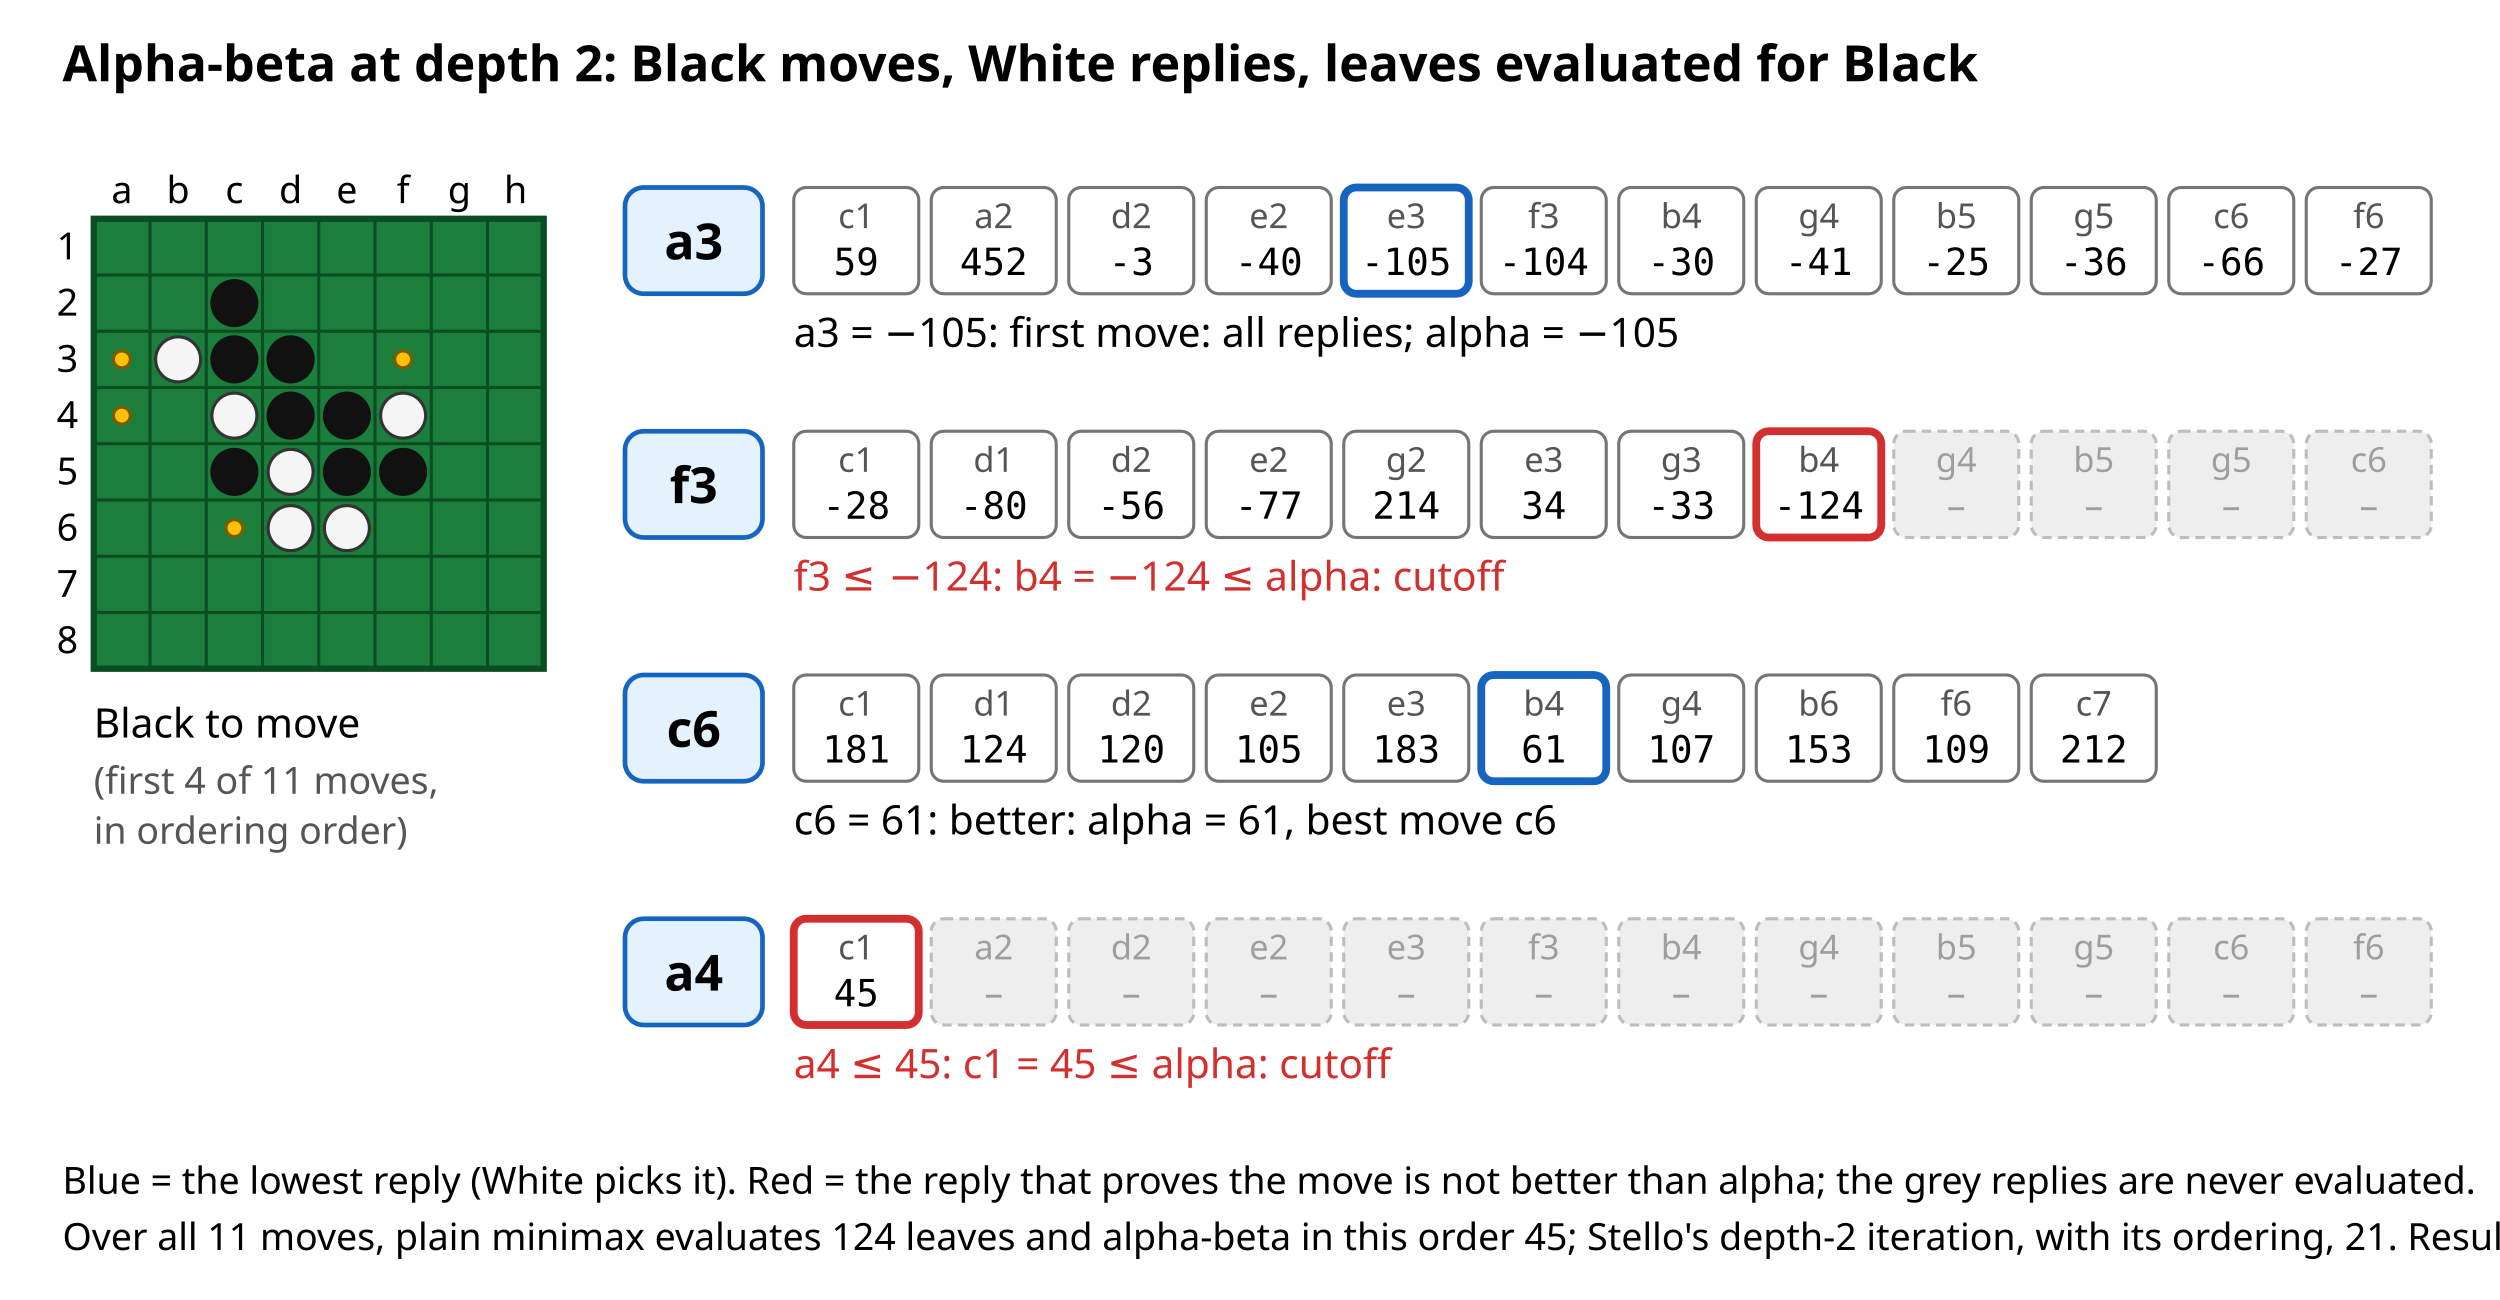
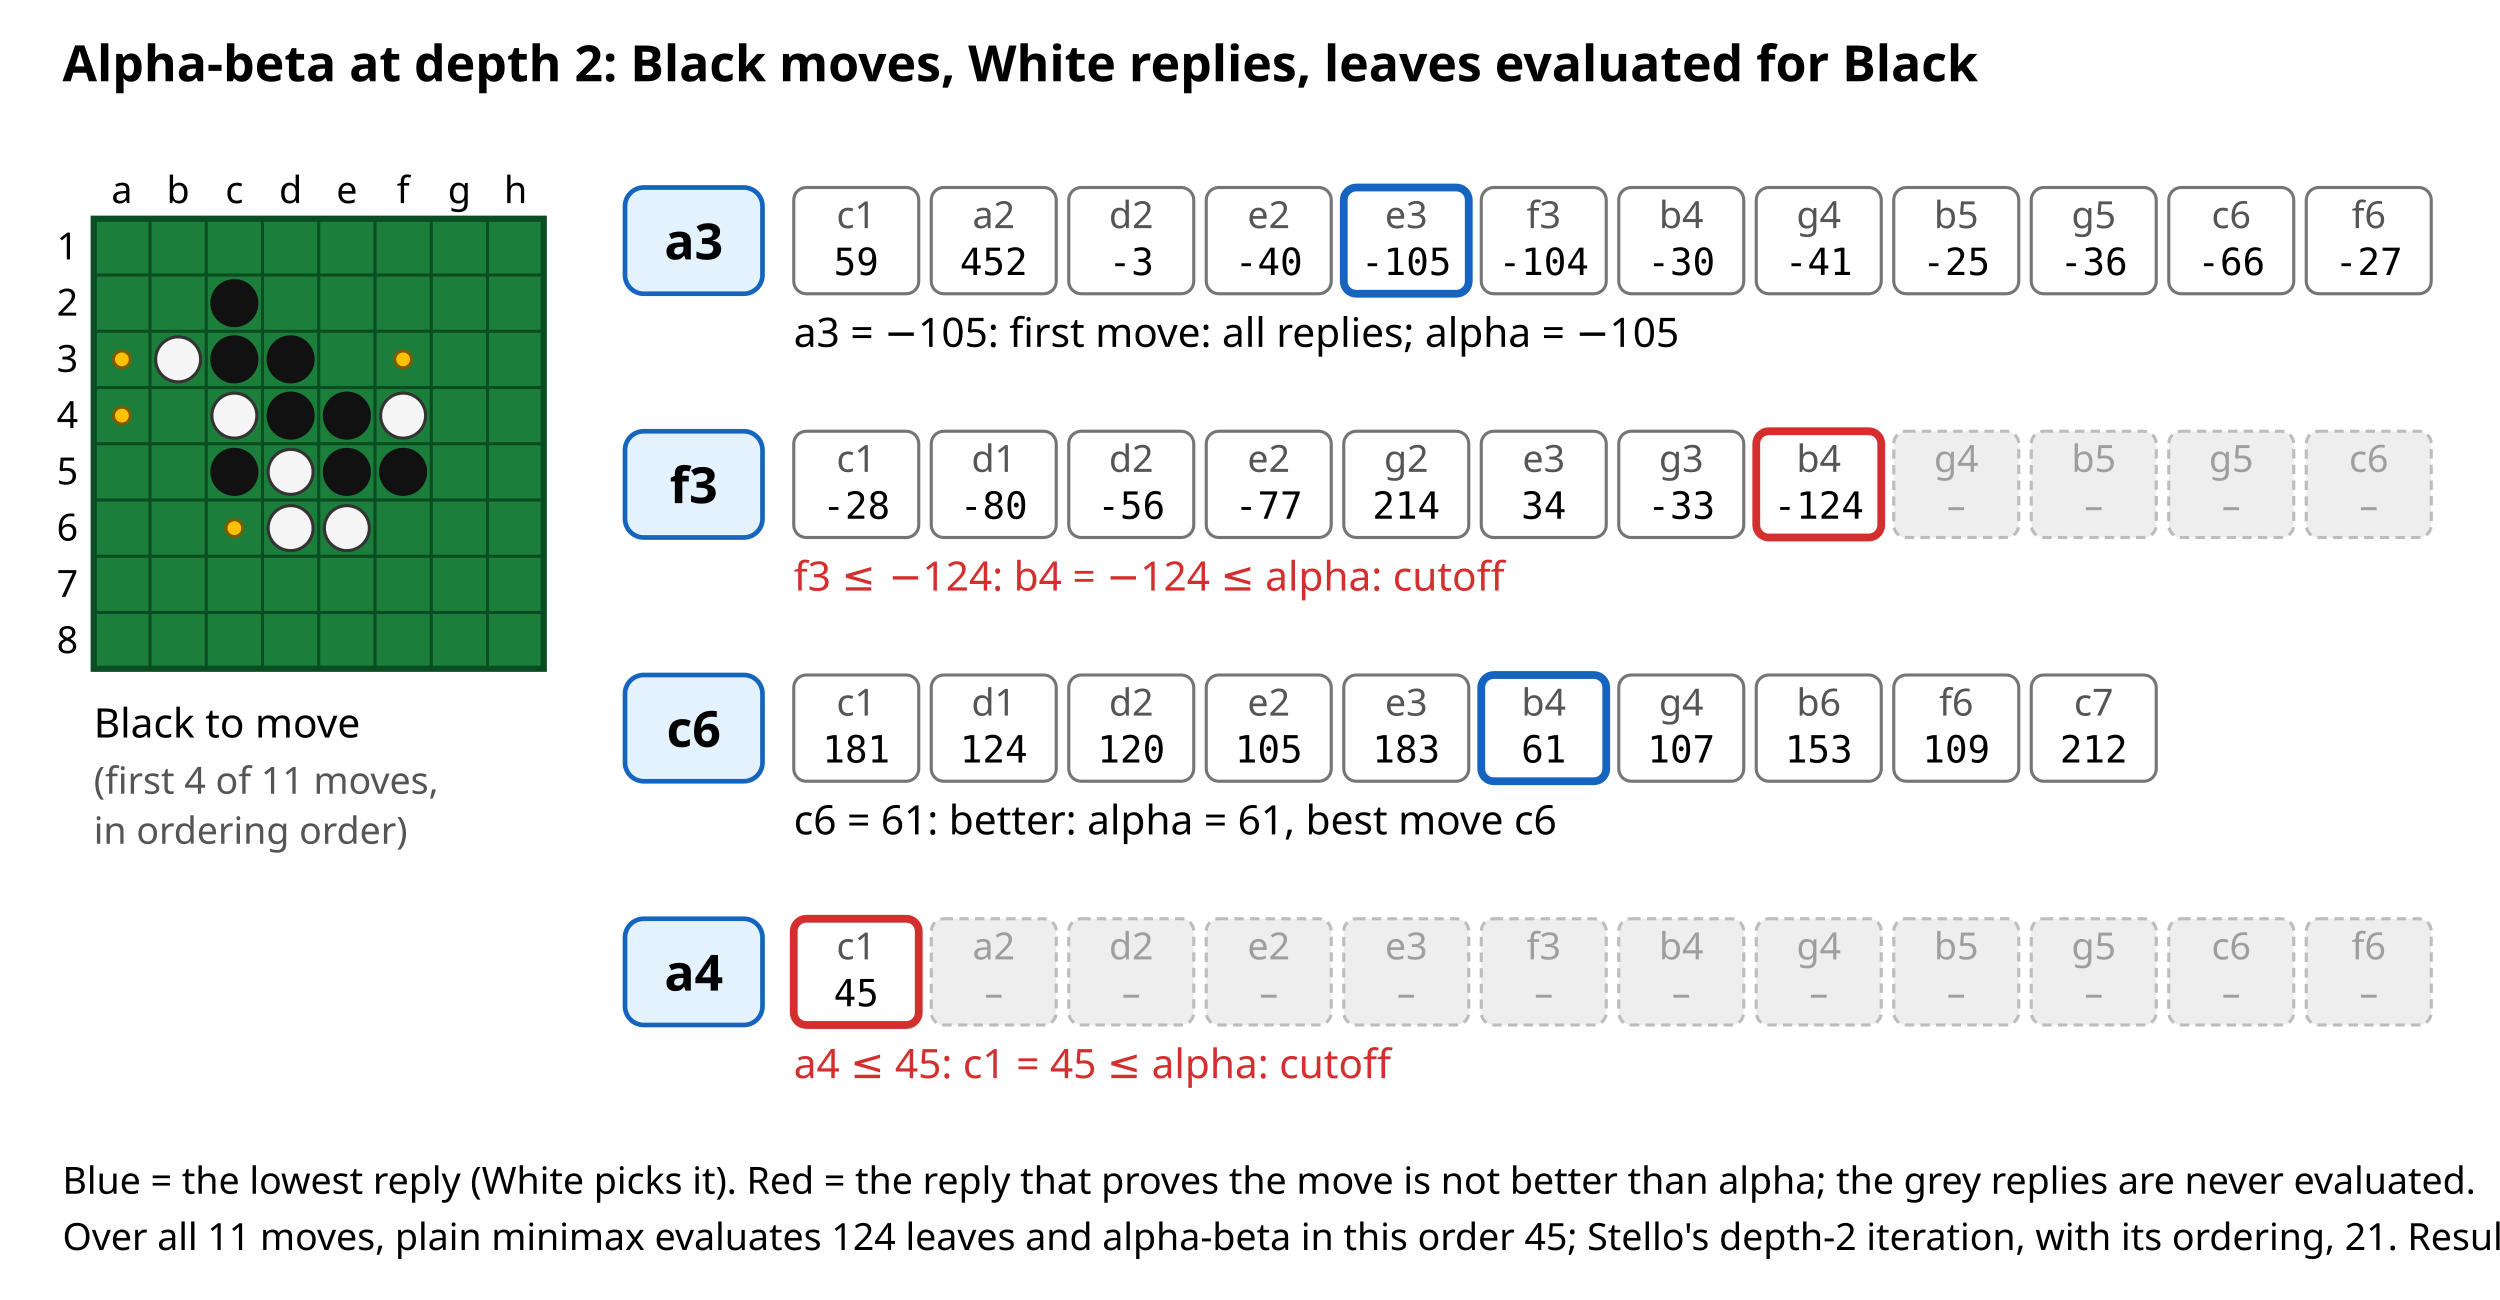
<svg xmlns="http://www.w3.org/2000/svg" viewBox="0 0 800 416" width="800" height="416" font-family="sans-serif">
  <rect x="0" y="0" width="800" height="416" fill="#FFFFFF" />
  <text x="20" y="26" font-size="16" font-weight="bold" fill="#000000">Alpha-beta at depth 2: Black moves, White replies, leaves evaluated for Black</text>
  <text x="39" y="65" font-size="12" text-anchor="middle" fill="#000000">a</text>
  <text x="25" y="83" font-size="12" text-anchor="end" fill="#000000">1</text>
  <text x="57" y="65" font-size="12" text-anchor="middle" fill="#000000">b</text>
  <text x="25" y="101" font-size="12" text-anchor="end" fill="#000000">2</text>
  <text x="75" y="65" font-size="12" text-anchor="middle" fill="#000000">c</text>
  <text x="25" y="119" font-size="12" text-anchor="end" fill="#000000">3</text>
  <text x="93" y="65" font-size="12" text-anchor="middle" fill="#000000">d</text>
  <text x="25" y="137" font-size="12" text-anchor="end" fill="#000000">4</text>
  <text x="111" y="65" font-size="12" text-anchor="middle" fill="#000000">e</text>
  <text x="25" y="155" font-size="12" text-anchor="end" fill="#000000">5</text>
  <text x="129" y="65" font-size="12" text-anchor="middle" fill="#000000">f</text>
  <text x="25" y="173" font-size="12" text-anchor="end" fill="#000000">6</text>
  <text x="147" y="65" font-size="12" text-anchor="middle" fill="#000000">g</text>
  <text x="25" y="191" font-size="12" text-anchor="end" fill="#000000">7</text>
  <text x="165" y="65" font-size="12" text-anchor="middle" fill="#000000">h</text>
  <text x="25" y="209" font-size="12" text-anchor="end" fill="#000000">8</text>
  <rect x="30" y="70" width="144" height="144" fill="#1B7F3B" stroke="#0B4D22" stroke-width="2" />
  <line x1="48" y1="70" x2="48" y2="214" stroke="#0B4D22" stroke-width="1" />
  <line x1="30" y1="88" x2="174" y2="88" stroke="#0B4D22" stroke-width="1" />
  <line x1="66" y1="70" x2="66" y2="214" stroke="#0B4D22" stroke-width="1" />
  <line x1="30" y1="106" x2="174" y2="106" stroke="#0B4D22" stroke-width="1" />
  <line x1="84" y1="70" x2="84" y2="214" stroke="#0B4D22" stroke-width="1" />
  <line x1="30" y1="124" x2="174" y2="124" stroke="#0B4D22" stroke-width="1" />
  <line x1="102" y1="70" x2="102" y2="214" stroke="#0B4D22" stroke-width="1" />
  <line x1="30" y1="142" x2="174" y2="142" stroke="#0B4D22" stroke-width="1" />
  <line x1="120" y1="70" x2="120" y2="214" stroke="#0B4D22" stroke-width="1" />
  <line x1="30" y1="160" x2="174" y2="160" stroke="#0B4D22" stroke-width="1" />
  <line x1="138" y1="70" x2="138" y2="214" stroke="#0B4D22" stroke-width="1" />
  <line x1="30" y1="178" x2="174" y2="178" stroke="#0B4D22" stroke-width="1" />
  <line x1="156" y1="70" x2="156" y2="214" stroke="#0B4D22" stroke-width="1" />
  <line x1="30" y1="196" x2="174" y2="196" stroke="#0B4D22" stroke-width="1" />
  <circle cx="75" cy="97" r="7.2" fill="#111111" stroke="#111111" stroke-width="1" />
  <circle cx="57" cy="115" r="7.2" fill="#F5F5F5" stroke="#333333" stroke-width="1" />
  <circle cx="75" cy="115" r="7.2" fill="#111111" stroke="#111111" stroke-width="1" />
  <circle cx="93" cy="115" r="7.2" fill="#111111" stroke="#111111" stroke-width="1" />
  <circle cx="75" cy="133" r="7.2" fill="#F5F5F5" stroke="#333333" stroke-width="1" />
  <circle cx="93" cy="133" r="7.2" fill="#111111" stroke="#111111" stroke-width="1" />
  <circle cx="111" cy="133" r="7.2" fill="#111111" stroke="#111111" stroke-width="1" />
  <circle cx="129" cy="133" r="7.2" fill="#F5F5F5" stroke="#333333" stroke-width="1" />
  <circle cx="75" cy="151" r="7.2" fill="#111111" stroke="#111111" stroke-width="1" />
  <circle cx="93" cy="151" r="7.2" fill="#F5F5F5" stroke="#333333" stroke-width="1" />
  <circle cx="111" cy="151" r="7.2" fill="#111111" stroke="#111111" stroke-width="1" />
  <circle cx="129" cy="151" r="7.2" fill="#111111" stroke="#111111" stroke-width="1" />
  <circle cx="93" cy="169" r="7.2" fill="#F5F5F5" stroke="#333333" stroke-width="1" />
  <circle cx="111" cy="169" r="7.2" fill="#F5F5F5" stroke="#333333" stroke-width="1" />
  <circle cx="39" cy="115" r="2.7" fill="#FFC107" stroke="#7A5C00" stroke-width="1" />
  <circle cx="129" cy="115" r="2.7" fill="#FFC107" stroke="#7A5C00" stroke-width="1" />
  <circle cx="75" cy="169" r="2.7" fill="#FFC107" stroke="#7A5C00" stroke-width="1" />
  <circle cx="39" cy="133" r="2.7" fill="#FFC107" stroke="#7A5C00" stroke-width="1" />
  <text x="30" y="236" font-size="13" fill="#000000">Black to move</text>
  <text x="30" y="254" font-size="12" fill="#555555">(first 4 of 11 moves,</text>
  <text x="30" y="270" font-size="12" fill="#555555">in ordering order)</text>
  <rect x="200" y="60" width="44" height="34" fill="#E3F2FD" stroke="#1565C0" stroke-width="1.5" rx="6" />
  <text x="222" y="83" font-size="16" text-anchor="middle" font-weight="bold" fill="#000000">a3</text>
  <rect x="254" y="60" width="40" height="34" fill="#FFFFFF" stroke="#757575" stroke-width="1" rx="4" />
-   <text x="274" y="73" font-size="11" text-anchor="middle" fill="#555555">c1</text>
+   <text x="274" y="73" font-size="12" text-anchor="middle" fill="#555555">c1</text>
  <text x="274" y="88" font-size="12" text-anchor="middle" font-family="monospace" fill="#000000">59</text>
  <rect x="298" y="60" width="40" height="34" fill="#FFFFFF" stroke="#757575" stroke-width="1" rx="4" />
-   <text x="318" y="73" font-size="11" text-anchor="middle" fill="#555555">a2</text>
+   <text x="318" y="73" font-size="12" text-anchor="middle" fill="#555555">a2</text>
  <text x="318" y="88" font-size="12" text-anchor="middle" font-family="monospace" fill="#000000">452</text>
  <rect x="342" y="60" width="40" height="34" fill="#FFFFFF" stroke="#757575" stroke-width="1" rx="4" />
-   <text x="362" y="73" font-size="11" text-anchor="middle" fill="#555555">d2</text>
+   <text x="362" y="73" font-size="12" text-anchor="middle" fill="#555555">d2</text>
  <text x="362" y="88" font-size="12" text-anchor="middle" font-family="monospace" fill="#000000">-3</text>
  <rect x="386" y="60" width="40" height="34" fill="#FFFFFF" stroke="#757575" stroke-width="1" rx="4" />
-   <text x="406" y="73" font-size="11" text-anchor="middle" fill="#555555">e2</text>
+   <text x="406" y="73" font-size="12" text-anchor="middle" fill="#555555">e2</text>
  <text x="406" y="88" font-size="12" text-anchor="middle" font-family="monospace" fill="#000000">-40</text>
  <rect x="430" y="60" width="40" height="34" fill="#FFFFFF" stroke="#1565C0" stroke-width="2.5" rx="4" />
-   <text x="450" y="73" font-size="11" text-anchor="middle" fill="#555555">e3</text>
+   <text x="450" y="73" font-size="12" text-anchor="middle" fill="#555555">e3</text>
  <text x="450" y="88" font-size="12" text-anchor="middle" font-family="monospace" fill="#000000">-105</text>
  <rect x="474" y="60" width="40" height="34" fill="#FFFFFF" stroke="#757575" stroke-width="1" rx="4" />
-   <text x="494" y="73" font-size="11" text-anchor="middle" fill="#555555">f3</text>
+   <text x="494" y="73" font-size="12" text-anchor="middle" fill="#555555">f3</text>
  <text x="494" y="88" font-size="12" text-anchor="middle" font-family="monospace" fill="#000000">-104</text>
  <rect x="518" y="60" width="40" height="34" fill="#FFFFFF" stroke="#757575" stroke-width="1" rx="4" />
-   <text x="538" y="73" font-size="11" text-anchor="middle" fill="#555555">b4</text>
+   <text x="538" y="73" font-size="12" text-anchor="middle" fill="#555555">b4</text>
  <text x="538" y="88" font-size="12" text-anchor="middle" font-family="monospace" fill="#000000">-30</text>
  <rect x="562" y="60" width="40" height="34" fill="#FFFFFF" stroke="#757575" stroke-width="1" rx="4" />
-   <text x="582" y="73" font-size="11" text-anchor="middle" fill="#555555">g4</text>
+   <text x="582" y="73" font-size="12" text-anchor="middle" fill="#555555">g4</text>
  <text x="582" y="88" font-size="12" text-anchor="middle" font-family="monospace" fill="#000000">-41</text>
  <rect x="606" y="60" width="40" height="34" fill="#FFFFFF" stroke="#757575" stroke-width="1" rx="4" />
-   <text x="626" y="73" font-size="11" text-anchor="middle" fill="#555555">b5</text>
+   <text x="626" y="73" font-size="12" text-anchor="middle" fill="#555555">b5</text>
  <text x="626" y="88" font-size="12" text-anchor="middle" font-family="monospace" fill="#000000">-25</text>
  <rect x="650" y="60" width="40" height="34" fill="#FFFFFF" stroke="#757575" stroke-width="1" rx="4" />
-   <text x="670" y="73" font-size="11" text-anchor="middle" fill="#555555">g5</text>
+   <text x="670" y="73" font-size="12" text-anchor="middle" fill="#555555">g5</text>
  <text x="670" y="88" font-size="12" text-anchor="middle" font-family="monospace" fill="#000000">-36</text>
  <rect x="694" y="60" width="40" height="34" fill="#FFFFFF" stroke="#757575" stroke-width="1" rx="4" />
-   <text x="714" y="73" font-size="11" text-anchor="middle" fill="#555555">c6</text>
+   <text x="714" y="73" font-size="12" text-anchor="middle" fill="#555555">c6</text>
  <text x="714" y="88" font-size="12" text-anchor="middle" font-family="monospace" fill="#000000">-66</text>
  <rect x="738" y="60" width="40" height="34" fill="#FFFFFF" stroke="#757575" stroke-width="1" rx="4" />
-   <text x="758" y="73" font-size="11" text-anchor="middle" fill="#555555">f6</text>
+   <text x="758" y="73" font-size="12" text-anchor="middle" fill="#555555">f6</text>
  <text x="758" y="88" font-size="12" text-anchor="middle" font-family="monospace" fill="#000000">-27</text>
  <text x="254" y="111" font-size="13" fill="#000000">a3 = −105: first move: all replies; alpha = −105</text>
  <rect x="200" y="138" width="44" height="34" fill="#E3F2FD" stroke="#1565C0" stroke-width="1.5" rx="6" />
  <text x="222" y="161" font-size="16" text-anchor="middle" font-weight="bold" fill="#000000">f3</text>
  <rect x="254" y="138" width="40" height="34" fill="#FFFFFF" stroke="#757575" stroke-width="1" rx="4" />
-   <text x="274" y="151" font-size="11" text-anchor="middle" fill="#555555">c1</text>
+   <text x="274" y="151" font-size="12" text-anchor="middle" fill="#555555">c1</text>
  <text x="274" y="166" font-size="12" text-anchor="middle" font-family="monospace" fill="#000000">-28</text>
  <rect x="298" y="138" width="40" height="34" fill="#FFFFFF" stroke="#757575" stroke-width="1" rx="4" />
-   <text x="318" y="151" font-size="11" text-anchor="middle" fill="#555555">d1</text>
+   <text x="318" y="151" font-size="12" text-anchor="middle" fill="#555555">d1</text>
  <text x="318" y="166" font-size="12" text-anchor="middle" font-family="monospace" fill="#000000">-80</text>
  <rect x="342" y="138" width="40" height="34" fill="#FFFFFF" stroke="#757575" stroke-width="1" rx="4" />
-   <text x="362" y="151" font-size="11" text-anchor="middle" fill="#555555">d2</text>
+   <text x="362" y="151" font-size="12" text-anchor="middle" fill="#555555">d2</text>
  <text x="362" y="166" font-size="12" text-anchor="middle" font-family="monospace" fill="#000000">-56</text>
  <rect x="386" y="138" width="40" height="34" fill="#FFFFFF" stroke="#757575" stroke-width="1" rx="4" />
-   <text x="406" y="151" font-size="11" text-anchor="middle" fill="#555555">e2</text>
+   <text x="406" y="151" font-size="12" text-anchor="middle" fill="#555555">e2</text>
  <text x="406" y="166" font-size="12" text-anchor="middle" font-family="monospace" fill="#000000">-77</text>
  <rect x="430" y="138" width="40" height="34" fill="#FFFFFF" stroke="#757575" stroke-width="1" rx="4" />
-   <text x="450" y="151" font-size="11" text-anchor="middle" fill="#555555">g2</text>
+   <text x="450" y="151" font-size="12" text-anchor="middle" fill="#555555">g2</text>
  <text x="450" y="166" font-size="12" text-anchor="middle" font-family="monospace" fill="#000000">214</text>
  <rect x="474" y="138" width="40" height="34" fill="#FFFFFF" stroke="#757575" stroke-width="1" rx="4" />
-   <text x="494" y="151" font-size="11" text-anchor="middle" fill="#555555">e3</text>
+   <text x="494" y="151" font-size="12" text-anchor="middle" fill="#555555">e3</text>
  <text x="494" y="166" font-size="12" text-anchor="middle" font-family="monospace" fill="#000000">34</text>
  <rect x="518" y="138" width="40" height="34" fill="#FFFFFF" stroke="#757575" stroke-width="1" rx="4" />
-   <text x="538" y="151" font-size="11" text-anchor="middle" fill="#555555">g3</text>
+   <text x="538" y="151" font-size="12" text-anchor="middle" fill="#555555">g3</text>
  <text x="538" y="166" font-size="12" text-anchor="middle" font-family="monospace" fill="#000000">-33</text>
  <rect x="562" y="138" width="40" height="34" fill="#FFFFFF" stroke="#D32F2F" stroke-width="2.5" rx="4" />
-   <text x="582" y="151" font-size="11" text-anchor="middle" fill="#555555">b4</text>
+   <text x="582" y="151" font-size="12" text-anchor="middle" fill="#555555">b4</text>
  <text x="582" y="166" font-size="12" text-anchor="middle" font-family="monospace" fill="#000000">-124</text>
  <rect x="606" y="138" width="40" height="34" fill="#EEEEEE" stroke="#BDBDBD" stroke-width="1" rx="4" stroke-dasharray="3 2" />
-   <text x="626" y="151" font-size="11" text-anchor="middle" fill="#9E9E9E">g4</text>
+   <text x="626" y="151" font-size="12" text-anchor="middle" fill="#9E9E9E">g4</text>
  <text x="626" y="166" font-size="12" text-anchor="middle" fill="#9E9E9E">–</text>
  <rect x="650" y="138" width="40" height="34" fill="#EEEEEE" stroke="#BDBDBD" stroke-width="1" rx="4" stroke-dasharray="3 2" />
-   <text x="670" y="151" font-size="11" text-anchor="middle" fill="#9E9E9E">b5</text>
+   <text x="670" y="151" font-size="12" text-anchor="middle" fill="#9E9E9E">b5</text>
  <text x="670" y="166" font-size="12" text-anchor="middle" fill="#9E9E9E">–</text>
  <rect x="694" y="138" width="40" height="34" fill="#EEEEEE" stroke="#BDBDBD" stroke-width="1" rx="4" stroke-dasharray="3 2" />
-   <text x="714" y="151" font-size="11" text-anchor="middle" fill="#9E9E9E">g5</text>
+   <text x="714" y="151" font-size="12" text-anchor="middle" fill="#9E9E9E">g5</text>
  <text x="714" y="166" font-size="12" text-anchor="middle" fill="#9E9E9E">–</text>
  <rect x="738" y="138" width="40" height="34" fill="#EEEEEE" stroke="#BDBDBD" stroke-width="1" rx="4" stroke-dasharray="3 2" />
-   <text x="758" y="151" font-size="11" text-anchor="middle" fill="#9E9E9E">c6</text>
+   <text x="758" y="151" font-size="12" text-anchor="middle" fill="#9E9E9E">c6</text>
  <text x="758" y="166" font-size="12" text-anchor="middle" fill="#9E9E9E">–</text>
  <text x="254" y="189" font-size="13" fill="#D32F2F">f3 ≤ −124: b4 = −124 ≤ alpha: cutoff</text>
  <rect x="200" y="216" width="44" height="34" fill="#E3F2FD" stroke="#1565C0" stroke-width="1.5" rx="6" />
  <text x="222" y="239" font-size="16" text-anchor="middle" font-weight="bold" fill="#000000">c6</text>
  <rect x="254" y="216" width="40" height="34" fill="#FFFFFF" stroke="#757575" stroke-width="1" rx="4" />
-   <text x="274" y="229" font-size="11" text-anchor="middle" fill="#555555">c1</text>
+   <text x="274" y="229" font-size="12" text-anchor="middle" fill="#555555">c1</text>
  <text x="274" y="244" font-size="12" text-anchor="middle" font-family="monospace" fill="#000000">181</text>
  <rect x="298" y="216" width="40" height="34" fill="#FFFFFF" stroke="#757575" stroke-width="1" rx="4" />
-   <text x="318" y="229" font-size="11" text-anchor="middle" fill="#555555">d1</text>
+   <text x="318" y="229" font-size="12" text-anchor="middle" fill="#555555">d1</text>
  <text x="318" y="244" font-size="12" text-anchor="middle" font-family="monospace" fill="#000000">124</text>
  <rect x="342" y="216" width="40" height="34" fill="#FFFFFF" stroke="#757575" stroke-width="1" rx="4" />
-   <text x="362" y="229" font-size="11" text-anchor="middle" fill="#555555">d2</text>
+   <text x="362" y="229" font-size="12" text-anchor="middle" fill="#555555">d2</text>
  <text x="362" y="244" font-size="12" text-anchor="middle" font-family="monospace" fill="#000000">120</text>
  <rect x="386" y="216" width="40" height="34" fill="#FFFFFF" stroke="#757575" stroke-width="1" rx="4" />
-   <text x="406" y="229" font-size="11" text-anchor="middle" fill="#555555">e2</text>
+   <text x="406" y="229" font-size="12" text-anchor="middle" fill="#555555">e2</text>
  <text x="406" y="244" font-size="12" text-anchor="middle" font-family="monospace" fill="#000000">105</text>
  <rect x="430" y="216" width="40" height="34" fill="#FFFFFF" stroke="#757575" stroke-width="1" rx="4" />
-   <text x="450" y="229" font-size="11" text-anchor="middle" fill="#555555">e3</text>
+   <text x="450" y="229" font-size="12" text-anchor="middle" fill="#555555">e3</text>
  <text x="450" y="244" font-size="12" text-anchor="middle" font-family="monospace" fill="#000000">183</text>
  <rect x="474" y="216" width="40" height="34" fill="#FFFFFF" stroke="#1565C0" stroke-width="2.5" rx="4" />
-   <text x="494" y="229" font-size="11" text-anchor="middle" fill="#555555">b4</text>
+   <text x="494" y="229" font-size="12" text-anchor="middle" fill="#555555">b4</text>
  <text x="494" y="244" font-size="12" text-anchor="middle" font-family="monospace" fill="#000000">61</text>
  <rect x="518" y="216" width="40" height="34" fill="#FFFFFF" stroke="#757575" stroke-width="1" rx="4" />
-   <text x="538" y="229" font-size="11" text-anchor="middle" fill="#555555">g4</text>
+   <text x="538" y="229" font-size="12" text-anchor="middle" fill="#555555">g4</text>
  <text x="538" y="244" font-size="12" text-anchor="middle" font-family="monospace" fill="#000000">107</text>
  <rect x="562" y="216" width="40" height="34" fill="#FFFFFF" stroke="#757575" stroke-width="1" rx="4" />
-   <text x="582" y="229" font-size="11" text-anchor="middle" fill="#555555">b6</text>
+   <text x="582" y="229" font-size="12" text-anchor="middle" fill="#555555">b6</text>
  <text x="582" y="244" font-size="12" text-anchor="middle" font-family="monospace" fill="#000000">153</text>
  <rect x="606" y="216" width="40" height="34" fill="#FFFFFF" stroke="#757575" stroke-width="1" rx="4" />
-   <text x="626" y="229" font-size="11" text-anchor="middle" fill="#555555">f6</text>
+   <text x="626" y="229" font-size="12" text-anchor="middle" fill="#555555">f6</text>
  <text x="626" y="244" font-size="12" text-anchor="middle" font-family="monospace" fill="#000000">109</text>
  <rect x="650" y="216" width="40" height="34" fill="#FFFFFF" stroke="#757575" stroke-width="1" rx="4" />
-   <text x="670" y="229" font-size="11" text-anchor="middle" fill="#555555">c7</text>
+   <text x="670" y="229" font-size="12" text-anchor="middle" fill="#555555">c7</text>
  <text x="670" y="244" font-size="12" text-anchor="middle" font-family="monospace" fill="#000000">212</text>
  <text x="254" y="267" font-size="13" fill="#000000">c6 = 61: better: alpha = 61, best move c6</text>
  <rect x="200" y="294" width="44" height="34" fill="#E3F2FD" stroke="#1565C0" stroke-width="1.5" rx="6" />
  <text x="222" y="317" font-size="16" text-anchor="middle" font-weight="bold" fill="#000000">a4</text>
  <rect x="254" y="294" width="40" height="34" fill="#FFFFFF" stroke="#D32F2F" stroke-width="2.5" rx="4" />
-   <text x="274" y="307" font-size="11" text-anchor="middle" fill="#555555">c1</text>
+   <text x="274" y="307" font-size="12" text-anchor="middle" fill="#555555">c1</text>
  <text x="274" y="322" font-size="12" text-anchor="middle" font-family="monospace" fill="#000000">45</text>
  <rect x="298" y="294" width="40" height="34" fill="#EEEEEE" stroke="#BDBDBD" stroke-width="1" rx="4" stroke-dasharray="3 2" />
-   <text x="318" y="307" font-size="11" text-anchor="middle" fill="#9E9E9E">a2</text>
+   <text x="318" y="307" font-size="12" text-anchor="middle" fill="#9E9E9E">a2</text>
  <text x="318" y="322" font-size="12" text-anchor="middle" fill="#9E9E9E">–</text>
  <rect x="342" y="294" width="40" height="34" fill="#EEEEEE" stroke="#BDBDBD" stroke-width="1" rx="4" stroke-dasharray="3 2" />
-   <text x="362" y="307" font-size="11" text-anchor="middle" fill="#9E9E9E">d2</text>
+   <text x="362" y="307" font-size="12" text-anchor="middle" fill="#9E9E9E">d2</text>
  <text x="362" y="322" font-size="12" text-anchor="middle" fill="#9E9E9E">–</text>
  <rect x="386" y="294" width="40" height="34" fill="#EEEEEE" stroke="#BDBDBD" stroke-width="1" rx="4" stroke-dasharray="3 2" />
-   <text x="406" y="307" font-size="11" text-anchor="middle" fill="#9E9E9E">e2</text>
+   <text x="406" y="307" font-size="12" text-anchor="middle" fill="#9E9E9E">e2</text>
  <text x="406" y="322" font-size="12" text-anchor="middle" fill="#9E9E9E">–</text>
  <rect x="430" y="294" width="40" height="34" fill="#EEEEEE" stroke="#BDBDBD" stroke-width="1" rx="4" stroke-dasharray="3 2" />
-   <text x="450" y="307" font-size="11" text-anchor="middle" fill="#9E9E9E">e3</text>
+   <text x="450" y="307" font-size="12" text-anchor="middle" fill="#9E9E9E">e3</text>
  <text x="450" y="322" font-size="12" text-anchor="middle" fill="#9E9E9E">–</text>
  <rect x="474" y="294" width="40" height="34" fill="#EEEEEE" stroke="#BDBDBD" stroke-width="1" rx="4" stroke-dasharray="3 2" />
-   <text x="494" y="307" font-size="11" text-anchor="middle" fill="#9E9E9E">f3</text>
+   <text x="494" y="307" font-size="12" text-anchor="middle" fill="#9E9E9E">f3</text>
  <text x="494" y="322" font-size="12" text-anchor="middle" fill="#9E9E9E">–</text>
  <rect x="518" y="294" width="40" height="34" fill="#EEEEEE" stroke="#BDBDBD" stroke-width="1" rx="4" stroke-dasharray="3 2" />
-   <text x="538" y="307" font-size="11" text-anchor="middle" fill="#9E9E9E">b4</text>
+   <text x="538" y="307" font-size="12" text-anchor="middle" fill="#9E9E9E">b4</text>
  <text x="538" y="322" font-size="12" text-anchor="middle" fill="#9E9E9E">–</text>
  <rect x="562" y="294" width="40" height="34" fill="#EEEEEE" stroke="#BDBDBD" stroke-width="1" rx="4" stroke-dasharray="3 2" />
-   <text x="582" y="307" font-size="11" text-anchor="middle" fill="#9E9E9E">g4</text>
+   <text x="582" y="307" font-size="12" text-anchor="middle" fill="#9E9E9E">g4</text>
  <text x="582" y="322" font-size="12" text-anchor="middle" fill="#9E9E9E">–</text>
  <rect x="606" y="294" width="40" height="34" fill="#EEEEEE" stroke="#BDBDBD" stroke-width="1" rx="4" stroke-dasharray="3 2" />
-   <text x="626" y="307" font-size="11" text-anchor="middle" fill="#9E9E9E">b5</text>
+   <text x="626" y="307" font-size="12" text-anchor="middle" fill="#9E9E9E">b5</text>
  <text x="626" y="322" font-size="12" text-anchor="middle" fill="#9E9E9E">–</text>
  <rect x="650" y="294" width="40" height="34" fill="#EEEEEE" stroke="#BDBDBD" stroke-width="1" rx="4" stroke-dasharray="3 2" />
-   <text x="670" y="307" font-size="11" text-anchor="middle" fill="#9E9E9E">g5</text>
+   <text x="670" y="307" font-size="12" text-anchor="middle" fill="#9E9E9E">g5</text>
  <text x="670" y="322" font-size="12" text-anchor="middle" fill="#9E9E9E">–</text>
  <rect x="694" y="294" width="40" height="34" fill="#EEEEEE" stroke="#BDBDBD" stroke-width="1" rx="4" stroke-dasharray="3 2" />
-   <text x="714" y="307" font-size="11" text-anchor="middle" fill="#9E9E9E">c6</text>
+   <text x="714" y="307" font-size="12" text-anchor="middle" fill="#9E9E9E">c6</text>
  <text x="714" y="322" font-size="12" text-anchor="middle" fill="#9E9E9E">–</text>
  <rect x="738" y="294" width="40" height="34" fill="#EEEEEE" stroke="#BDBDBD" stroke-width="1" rx="4" stroke-dasharray="3 2" />
-   <text x="758" y="307" font-size="11" text-anchor="middle" fill="#9E9E9E">f6</text>
+   <text x="758" y="307" font-size="12" text-anchor="middle" fill="#9E9E9E">f6</text>
  <text x="758" y="322" font-size="12" text-anchor="middle" fill="#9E9E9E">–</text>
  <text x="254" y="345" font-size="13" fill="#D32F2F">a4 ≤ 45: c1 = 45 ≤ alpha: cutoff</text>
  <text x="20" y="382" font-size="12" fill="#000000">Blue = the lowest reply (White picks it). Red = the reply that proves the move is not better than alpha; the grey replies are never evaluated.</text>
  <text x="20" y="400" font-size="12" fill="#000000">Over all 11 moves, plain minimax evaluates 124 leaves and alpha-beta in this order 45; Stello's depth-2 iteration, with its ordering, 21. Result: c6, 61.</text>
</svg>
